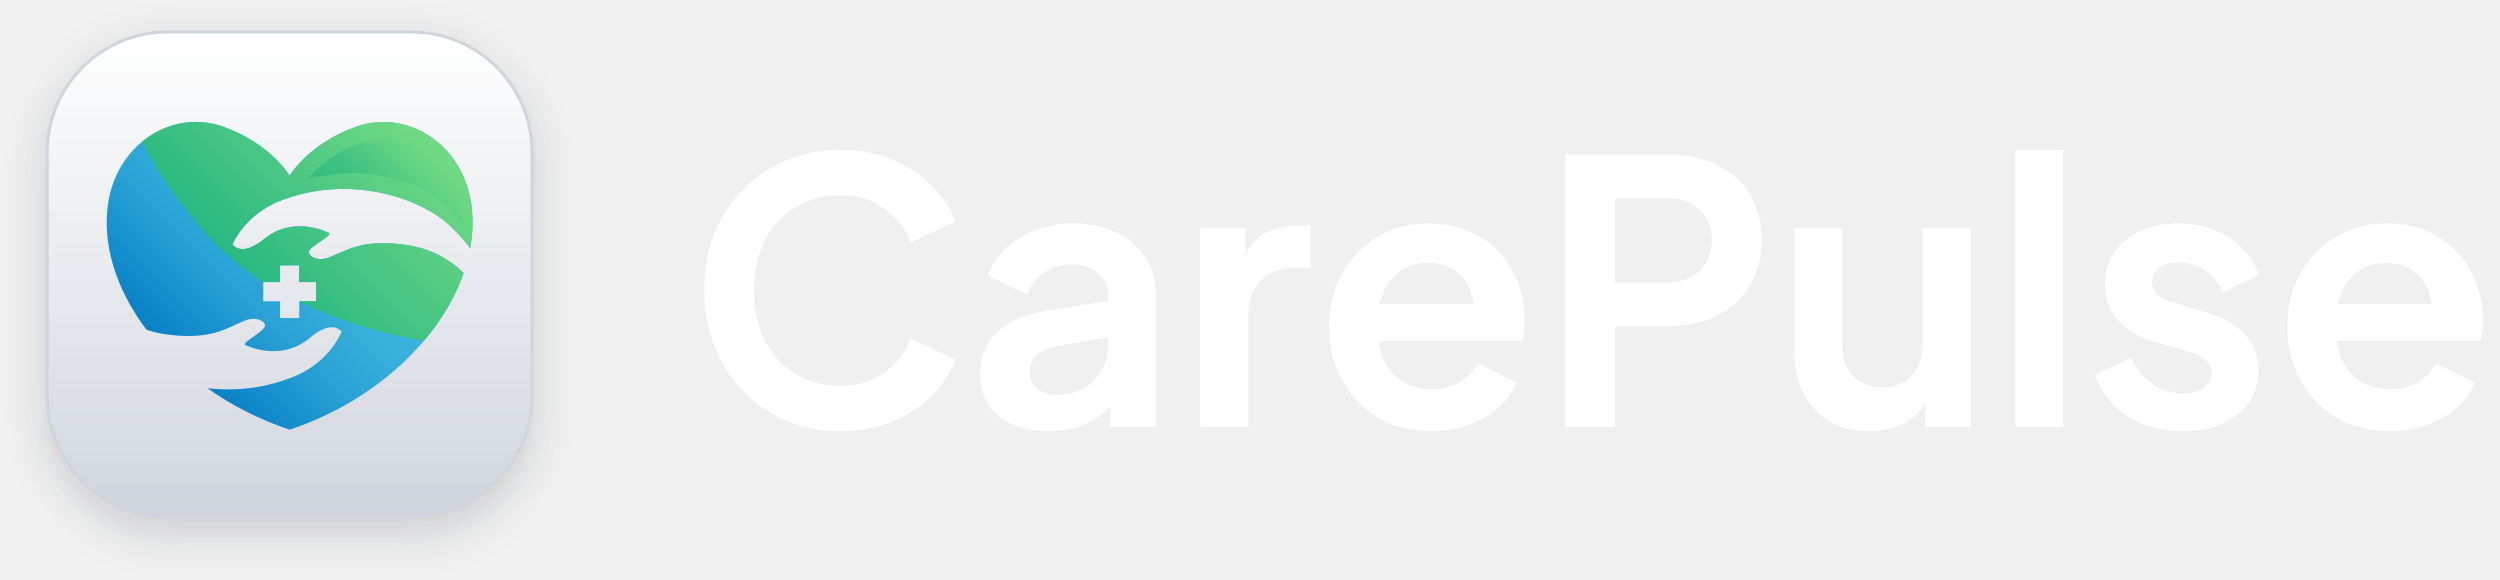
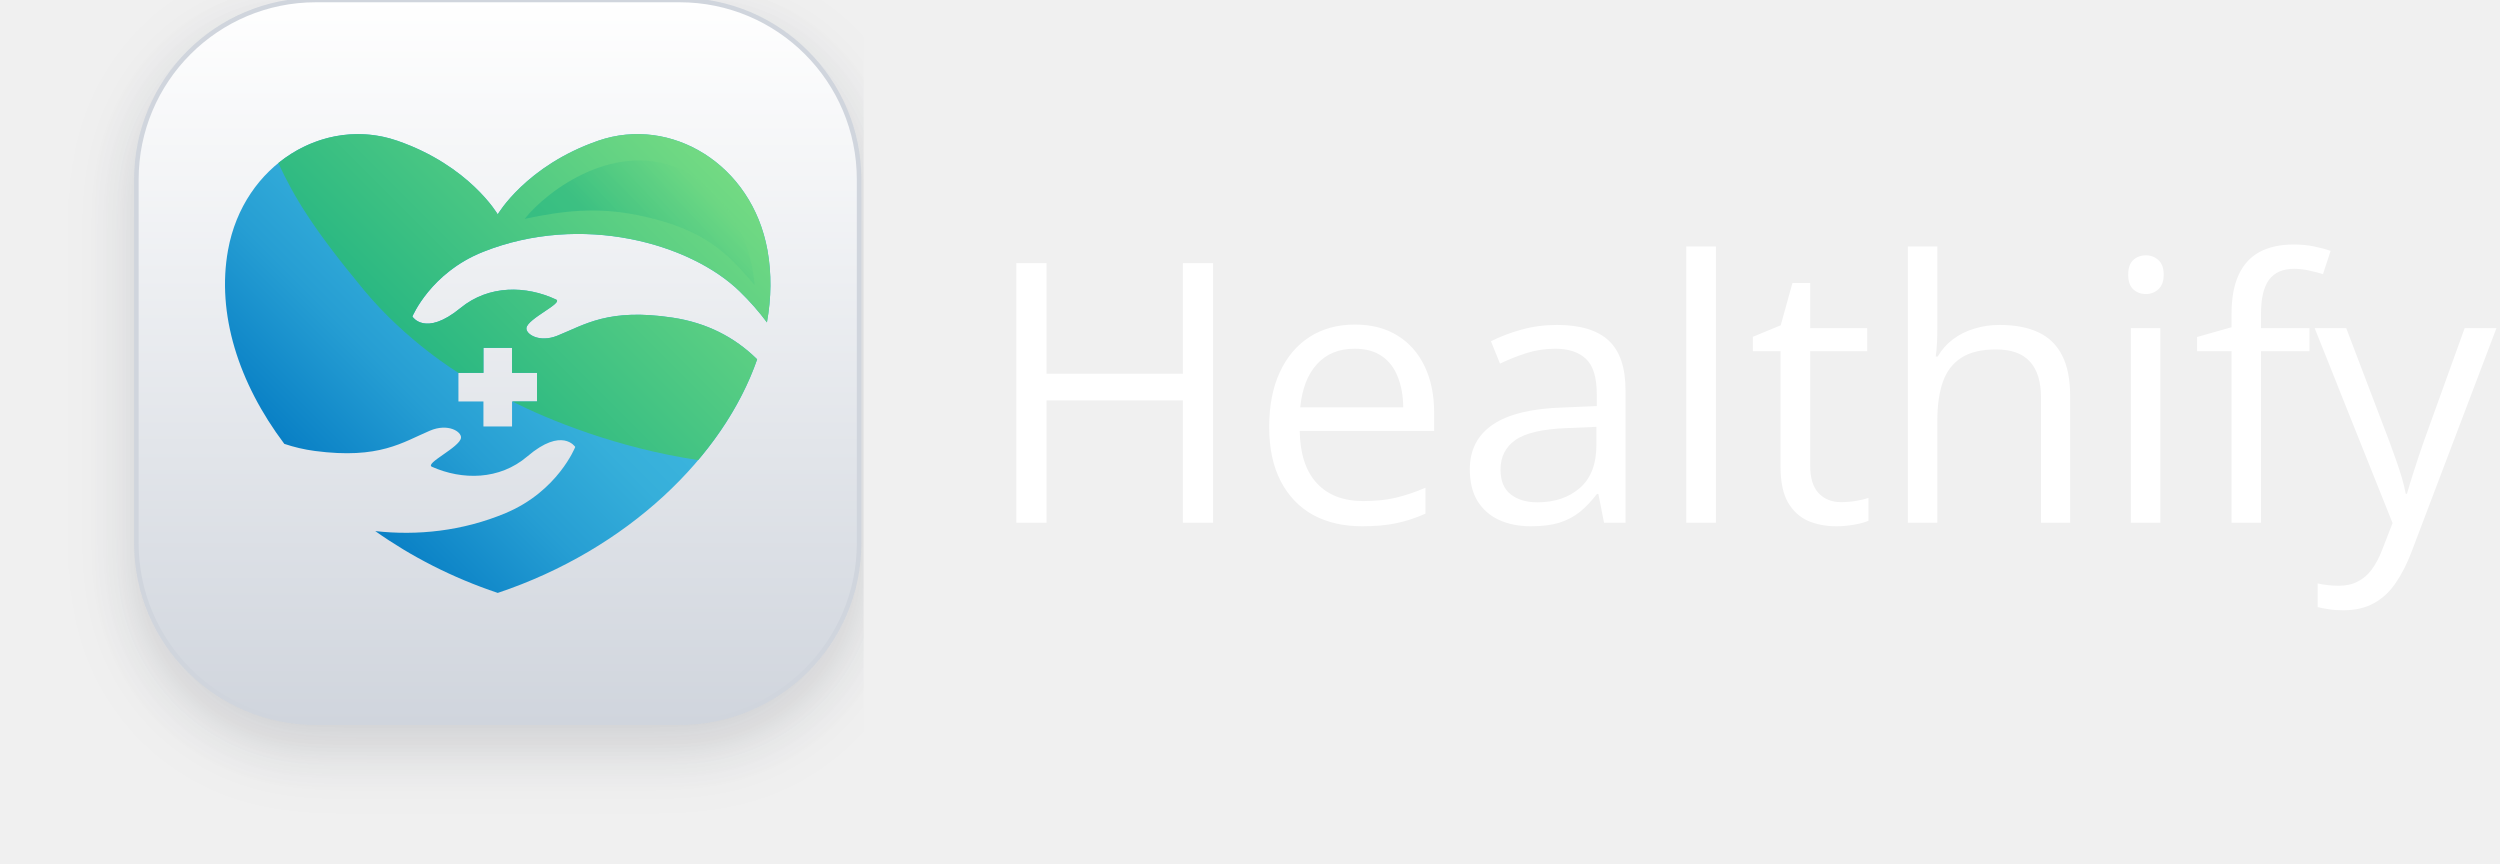
- <svg xmlns="http://www.w3.org/2000/svg" width="164" height="38" viewBox="0 0 164 38" fill="none">
-   <g filter="url(#filter0_dd_4155_249)">
-     <rect x="3.1" y="2.1" width="31.8" height="31.8" rx="7.9" fill="white" />
-     <rect x="3.1" y="2.1" width="31.8" height="31.8" rx="7.9" fill="url(#paint0_linear_4155_249)" />
-     <rect x="3.1" y="2.1" width="31.8" height="31.8" rx="7.9" stroke="#D0D5DD" stroke-width="0.2" />
-     <path d="M18.355 13.183C22.71 11.45 27.474 12.818 29.637 14.913C30.106 15.367 30.504 15.828 30.845 16.285C31.039 15.211 31.055 14.14 30.868 13.105C30.185 9.326 26.619 7.186 23.423 8.291C20.241 9.392 19 11.532 19 11.532C19 11.532 17.759 9.392 14.578 8.291C11.381 7.186 7.816 9.327 7.133 13.105C6.628 15.894 7.584 18.939 9.61 21.63C10.037 21.773 10.485 21.881 10.959 21.943C13.798 22.316 14.818 21.557 16.018 21.049C16.814 20.711 17.413 21.094 17.384 21.363C17.339 21.779 15.769 22.489 16.106 22.639C17.435 23.228 19.072 23.233 20.305 22.18C21.838 20.871 22.411 21.766 22.411 21.766C22.411 21.766 21.65 23.708 19.358 24.672C17.446 25.476 15.442 25.674 13.611 25.468C15.19 26.585 17.003 27.52 19 28.188C24.71 26.278 28.928 22.187 30.415 17.91C29.407 16.916 28.172 16.299 26.699 16.076C23.867 15.647 22.832 16.386 21.623 16.871C20.82 17.193 20.229 16.798 20.263 16.53C20.316 16.115 21.9 15.435 21.566 15.279C20.249 14.663 18.613 14.626 17.358 15.655C15.8 16.933 15.245 16.027 15.245 16.027C15.245 16.027 16.044 14.101 18.355 13.183ZM17.271 18.505H18.371V17.405H19.63V18.505H20.73V19.764H19.63V20.864H18.371V19.764H17.271V18.505Z" fill="url(#paint1_linear_4155_249)" />
-     <path d="M17.271 18.505H18.371V17.405H19.63V18.505H20.73V19.764H19.638C21.26 20.583 24.238 21.803 27.818 22.345C28.996 20.952 29.881 19.443 30.414 17.91C29.407 16.916 28.171 16.3 26.699 16.076C23.867 15.647 22.832 16.386 21.623 16.871C20.82 17.193 20.228 16.798 20.263 16.53C20.316 16.115 21.9 15.435 21.566 15.279C20.249 14.663 18.612 14.626 17.358 15.655C15.8 16.933 15.244 16.027 15.244 16.027C15.244 16.027 16.044 14.101 18.354 13.182C22.71 11.45 27.474 12.818 29.637 14.913C30.106 15.367 30.504 15.827 30.845 16.285C31.039 15.21 31.055 14.14 30.868 13.105C30.184 9.326 26.619 7.185 23.423 8.291C20.241 9.392 19 11.532 19 11.532C19 11.532 17.759 9.392 14.577 8.291C12.752 7.659 10.807 8.088 9.346 9.275C10.032 10.744 10.836 12.117 13.125 14.877C14.987 17.122 17.271 18.505 17.271 18.505Z" fill="url(#paint2_linear_4155_249)" />
-     <path opacity="0.31" d="M27.277 9.649C24.271 8.139 21.169 10.489 20.185 11.73C21.882 11.372 23.367 11.189 25.246 11.584C28.025 12.168 29.065 13.171 30.306 14.654C30.087 11.907 28.352 10.19 27.277 9.649Z" fill="url(#paint3_linear_4155_249)" />
+ <svg xmlns="http://www.w3.org/2000/svg" width="110" height="38" viewBox="0 0 110 38" fill="none">
+   <g id="logo-icon 1" clip-path="url(#clip0_0_1)">
+     <g id="Group" filter="url(#filter0_dd_0_1)">
+       <path id="Vector" d="M29.9 0H13.9C9.537 0 6 3.537 6 7.9V23.9C6 28.263 9.537 31.8 13.9 31.8H29.9C34.263 31.8 37.8 28.263 37.8 23.9V7.9C37.8 3.537 34.263 0 29.9 0Z" fill="white" />
+       <path id="Vector_2" d="M29.9 0H13.9C9.537 0 6 3.537 6 7.9V23.9C6 28.263 9.537 31.8 13.9 31.8H29.9C34.263 31.8 37.8 28.263 37.8 23.9V7.9C37.8 3.537 34.263 0 29.9 0Z" fill="url(#paint0_linear_0_1)" />
+       <path id="Vector_3" d="M29.9 0H13.9C9.537 0 6 3.537 6 7.9V23.9C6 28.263 9.537 31.8 13.9 31.8H29.9C34.263 31.8 37.8 28.263 37.8 23.9V7.9C37.8 3.537 34.263 0 29.9 0Z" stroke="#D0D5DD" stroke-width="0.2" />
+       <path id="Vector_4" d="M21.255 11.083C25.61 9.35 30.374 10.719 32.537 12.813C33.006 13.267 33.404 13.727 33.745 14.185C33.939 13.111 33.955 12.04 33.768 11.005C33.085 7.226 29.52 5.086 26.323 6.191C23.142 7.292 21.901 9.432 21.901 9.432C21.901 9.432 20.66 7.292 17.478 6.191C14.281 5.086 10.716 7.227 10.033 11.005C9.528 13.794 10.484 16.839 12.51 19.53C12.937 19.673 13.385 19.781 13.859 19.843C16.698 20.216 17.718 19.457 18.918 18.949C19.714 18.611 20.313 18.994 20.284 19.263C20.239 19.679 18.669 20.39 19.006 20.539C20.335 21.128 21.972 21.133 23.205 20.08C24.738 18.771 25.311 19.666 25.311 19.666C25.311 19.666 24.55 21.608 22.258 22.572C20.346 23.376 18.342 23.574 16.511 23.368C18.09 24.485 19.904 25.42 21.901 26.088C27.61 24.178 31.828 20.087 33.315 15.81C32.307 14.816 31.072 14.2 29.599 13.976C26.767 13.547 25.732 14.286 24.523 14.771C23.72 15.093 23.128 14.698 23.163 14.43C23.216 14.015 24.8 13.335 24.466 13.179C23.149 12.563 21.512 12.526 20.259 13.555C18.7 14.833 18.145 13.927 18.145 13.927C18.145 13.927 18.944 12.002 21.255 11.083ZM20.171 16.405H21.271V15.305H22.53V16.405H23.63V17.664H22.53V18.764H21.271V17.664H20.171V16.405Z" fill="url(#paint1_linear_0_1)" />
+       <path id="Vector_5" d="M20.171 16.405H21.271V15.305H22.53V16.405H23.63V17.664H22.538C24.16 18.483 27.138 19.703 30.718 20.245C31.896 18.852 32.781 17.343 33.314 15.81C32.307 14.816 31.071 14.2 29.599 13.976C26.767 13.547 25.732 14.286 24.523 14.771C23.72 15.093 23.128 14.698 23.163 14.43C23.216 14.015 24.8 13.335 24.466 13.179C23.149 12.563 21.512 12.526 20.258 13.555C18.7 14.833 18.144 13.927 18.144 13.927C18.144 13.927 18.944 12.001 21.254 11.082C25.61 9.35 30.374 10.718 32.537 12.813C33.006 13.267 33.404 13.727 33.745 14.185C33.939 13.11 33.955 12.04 33.768 11.005C33.084 7.226 29.519 5.085 26.323 6.191C23.141 7.292 21.9 9.432 21.9 9.432C21.9 9.432 20.659 7.292 17.477 6.191C15.652 5.559 13.707 5.988 12.246 7.175C12.932 8.644 13.736 10.017 16.025 12.777C17.887 15.022 20.171 16.405 20.171 16.405Z" fill="url(#paint2_linear_0_1)" />
+       <path id="Vector_6" opacity="0.31" d="M30.177 7.55C27.171 6.039 24.069 8.389 23.085 9.63C24.782 9.273 26.267 9.089 28.146 9.484C30.925 10.068 31.965 11.072 33.206 12.554C32.987 9.807 31.252 8.09 30.177 7.55Z" fill="url(#paint3_linear_0_1)" />
+     </g>
  </g>
-   <path d="M55.128 28.288C53.848 28.288 52.664 28.056 51.576 27.592C50.504 27.128 49.56 26.48 48.744 25.648C47.944 24.816 47.32 23.84 46.872 22.72C46.424 21.6 46.2 20.376 46.2 19.048C46.2 17.72 46.416 16.496 46.848 15.376C47.296 14.24 47.92 13.264 48.72 12.448C49.536 11.616 50.488 10.976 51.576 10.528C52.664 10.064 53.848 9.832 55.128 9.832C56.408 9.832 57.552 10.048 58.56 10.48C59.584 10.912 60.448 11.488 61.152 12.208C61.856 12.912 62.36 13.688 62.664 14.536L59.736 15.904C59.4 15.008 58.832 14.272 58.032 13.696C57.232 13.104 56.264 12.808 55.128 12.808C54.008 12.808 53.016 13.072 52.152 13.6C51.304 14.128 50.64 14.856 50.16 15.784C49.696 16.712 49.464 17.8 49.464 19.048C49.464 20.296 49.696 21.392 50.16 22.336C50.64 23.264 51.304 23.992 52.152 24.52C53.016 25.048 54.008 25.312 55.128 25.312C56.264 25.312 57.232 25.024 58.032 24.448C58.832 23.856 59.4 23.112 59.736 22.216L62.664 23.584C62.36 24.432 61.856 25.216 61.152 25.936C60.448 26.64 59.584 27.208 58.56 27.64C57.552 28.072 56.408 28.288 55.128 28.288ZM68.776 28.288C67.864 28.288 67.072 28.136 66.4 27.832C65.728 27.528 65.208 27.096 64.84 26.536C64.472 25.96 64.288 25.296 64.288 24.544C64.288 23.824 64.448 23.184 64.768 22.624C65.088 22.048 65.584 21.568 66.256 21.184C66.928 20.8 67.776 20.528 68.8 20.368L73.072 19.672V22.072L69.4 22.696C68.776 22.808 68.312 23.008 68.008 23.296C67.704 23.584 67.552 23.96 67.552 24.424C67.552 24.872 67.72 25.232 68.056 25.504C68.408 25.76 68.84 25.888 69.352 25.888C70.008 25.888 70.584 25.752 71.08 25.48C71.592 25.192 71.984 24.8 72.256 24.304C72.544 23.808 72.688 23.264 72.688 22.672V19.312C72.688 18.752 72.464 18.288 72.016 17.92C71.584 17.536 71.008 17.344 70.288 17.344C69.616 17.344 69.016 17.528 68.488 17.896C67.976 18.248 67.6 18.72 67.36 19.312L64.792 18.064C65.048 17.376 65.448 16.784 65.992 16.288C66.552 15.776 67.208 15.376 67.96 15.088C68.712 14.8 69.528 14.656 70.408 14.656C71.48 14.656 72.424 14.856 73.24 15.256C74.056 15.64 74.688 16.184 75.136 16.888C75.6 17.576 75.832 18.384 75.832 19.312V28H72.856V25.768L73.528 25.72C73.192 26.28 72.792 26.752 72.328 27.136C71.864 27.504 71.336 27.792 70.744 28C70.152 28.192 69.496 28.288 68.776 28.288ZM78.737 28V14.944H81.689V17.848L81.449 17.416C81.753 16.44 82.225 15.76 82.865 15.376C83.521 14.992 84.305 14.8 85.217 14.8H85.985V17.584H84.857C83.961 17.584 83.241 17.864 82.697 18.424C82.153 18.968 81.881 19.736 81.881 20.728V28H78.737ZM93.906 28.288C92.562 28.288 91.386 27.984 90.378 27.376C89.37 26.768 88.586 25.944 88.026 24.904C87.466 23.864 87.186 22.712 87.186 21.448C87.186 20.136 87.466 18.976 88.026 17.968C88.602 16.944 89.378 16.136 90.354 15.544C91.346 14.952 92.45 14.656 93.666 14.656C94.69 14.656 95.586 14.824 96.354 15.16C97.138 15.496 97.802 15.96 98.346 16.552C98.89 17.144 99.306 17.824 99.594 18.592C99.882 19.344 100.026 20.16 100.026 21.04C100.026 21.264 100.01 21.496 99.978 21.736C99.962 21.976 99.922 22.184 99.858 22.36H89.778V19.96H98.082L96.594 21.088C96.738 20.352 96.698 19.696 96.474 19.12C96.266 18.544 95.914 18.088 95.418 17.752C94.938 17.416 94.354 17.248 93.666 17.248C93.01 17.248 92.426 17.416 91.914 17.752C91.402 18.072 91.01 18.552 90.738 19.192C90.482 19.816 90.386 20.576 90.45 21.472C90.386 22.272 90.49 22.984 90.762 23.608C91.05 24.216 91.466 24.688 92.01 25.024C92.57 25.36 93.21 25.528 93.93 25.528C94.65 25.528 95.258 25.376 95.754 25.072C96.266 24.768 96.666 24.36 96.954 23.848L99.498 25.096C99.242 25.72 98.842 26.272 98.298 26.752C97.754 27.232 97.106 27.608 96.354 27.88C95.618 28.152 94.802 28.288 93.906 28.288ZM102.673 28V10.12H109.345C110.561 10.12 111.633 10.344 112.561 10.792C113.505 11.224 114.241 11.864 114.769 12.712C115.297 13.544 115.561 14.56 115.561 15.76C115.561 16.944 115.289 17.96 114.745 18.808C114.217 19.64 113.489 20.28 112.561 20.728C111.633 21.176 110.561 21.4 109.345 21.4H105.937V28H102.673ZM105.937 18.52H109.393C109.985 18.52 110.497 18.408 110.929 18.184C111.361 17.944 111.697 17.616 111.937 17.2C112.177 16.784 112.297 16.304 112.297 15.76C112.297 15.2 112.177 14.72 111.937 14.32C111.697 13.904 111.361 13.584 110.929 13.36C110.497 13.12 109.985 13 109.393 13H105.937V18.52ZM122.628 28.288C121.62 28.288 120.74 28.064 119.988 27.616C119.252 27.168 118.684 26.544 118.284 25.744C117.9 24.944 117.708 24.008 117.708 22.936V14.944H120.852V22.672C120.852 23.216 120.956 23.696 121.164 24.112C121.388 24.512 121.7 24.832 122.1 25.072C122.516 25.296 122.98 25.408 123.492 25.408C124.004 25.408 124.46 25.296 124.86 25.072C125.26 24.832 125.572 24.504 125.796 24.088C126.02 23.672 126.132 23.176 126.132 22.6V14.944H129.276V28H126.3V25.432L126.564 25.888C126.26 26.688 125.756 27.288 125.052 27.688C124.364 28.088 123.556 28.288 122.628 28.288ZM132.198 28V9.832H135.342V28H132.198ZM143.213 28.288C141.821 28.288 140.605 27.96 139.565 27.304C138.541 26.632 137.837 25.728 137.453 24.592L139.805 23.464C140.141 24.2 140.605 24.776 141.197 25.192C141.805 25.608 142.477 25.816 143.213 25.816C143.789 25.816 144.245 25.688 144.581 25.432C144.917 25.176 145.085 24.84 145.085 24.424C145.085 24.168 145.013 23.96 144.869 23.8C144.741 23.624 144.557 23.48 144.317 23.368C144.093 23.24 143.845 23.136 143.573 23.056L141.437 22.456C140.333 22.136 139.493 21.648 138.917 20.992C138.357 20.336 138.077 19.56 138.077 18.664C138.077 17.864 138.277 17.168 138.677 16.576C139.093 15.968 139.661 15.496 140.381 15.16C141.117 14.824 141.957 14.656 142.901 14.656C144.133 14.656 145.221 14.952 146.165 15.544C147.109 16.136 147.781 16.968 148.181 18.04L145.781 19.168C145.557 18.576 145.181 18.104 144.653 17.752C144.125 17.4 143.533 17.224 142.877 17.224C142.349 17.224 141.933 17.344 141.629 17.584C141.325 17.824 141.173 18.136 141.173 18.52C141.173 18.76 141.237 18.968 141.365 19.144C141.493 19.32 141.669 19.464 141.893 19.576C142.133 19.688 142.405 19.792 142.709 19.888L144.797 20.512C145.869 20.832 146.693 21.312 147.269 21.952C147.861 22.592 148.157 23.376 148.157 24.304C148.157 25.088 147.949 25.784 147.533 26.392C147.117 26.984 146.541 27.448 145.805 27.784C145.069 28.12 144.205 28.288 143.213 28.288ZM156.765 28.288C155.421 28.288 154.245 27.984 153.237 27.376C152.229 26.768 151.445 25.944 150.885 24.904C150.325 23.864 150.045 22.712 150.045 21.448C150.045 20.136 150.325 18.976 150.885 17.968C151.461 16.944 152.237 16.136 153.213 15.544C154.205 14.952 155.309 14.656 156.525 14.656C157.549 14.656 158.445 14.824 159.213 15.16C159.997 15.496 160.661 15.96 161.205 16.552C161.749 17.144 162.165 17.824 162.453 18.592C162.741 19.344 162.885 20.16 162.885 21.04C162.885 21.264 162.869 21.496 162.837 21.736C162.821 21.976 162.781 22.184 162.717 22.36H152.637V19.96H160.941L159.453 21.088C159.597 20.352 159.557 19.696 159.333 19.12C159.125 18.544 158.773 18.088 158.277 17.752C157.797 17.416 157.213 17.248 156.525 17.248C155.869 17.248 155.285 17.416 154.773 17.752C154.261 18.072 153.869 18.552 153.597 19.192C153.341 19.816 153.245 20.576 153.309 21.472C153.245 22.272 153.349 22.984 153.621 23.608C153.909 24.216 154.325 24.688 154.869 25.024C155.429 25.36 156.069 25.528 156.789 25.528C157.509 25.528 158.117 25.376 158.613 25.072C159.125 24.768 159.525 24.36 159.813 23.848L162.357 25.096C162.101 25.72 161.701 26.272 161.157 26.752C160.613 27.232 159.965 27.608 159.213 27.88C158.477 28.152 157.661 28.288 156.765 28.288Z" fill="white" />
+   <path id="Healthify" d="M53.375 23H52.047V17.617H46.047V23H44.719V11.578H46.047V16.445H52.047V11.578H53.375V23ZM59.617 14.281C60.346 14.281 60.971 14.443 61.492 14.766C62.013 15.088 62.411 15.542 62.688 16.125C62.964 16.703 63.102 17.38 63.102 18.156V18.961H57.188C57.203 19.966 57.453 20.732 57.938 21.258C58.422 21.784 59.104 22.047 59.984 22.047C60.526 22.047 61.005 21.997 61.422 21.898C61.839 21.799 62.271 21.654 62.719 21.461V22.602C62.286 22.794 61.857 22.935 61.43 23.023C61.008 23.112 60.508 23.156 59.93 23.156C59.107 23.156 58.388 22.99 57.773 22.656C57.164 22.318 56.69 21.823 56.352 21.172C56.013 20.521 55.844 19.724 55.844 18.781C55.844 17.859 55.997 17.062 56.305 16.391C56.617 15.713 57.055 15.193 57.617 14.828C58.185 14.463 58.852 14.281 59.617 14.281ZM59.602 15.344C58.909 15.344 58.357 15.57 57.945 16.023C57.534 16.477 57.289 17.109 57.211 17.922H61.742C61.737 17.412 61.656 16.963 61.5 16.578C61.349 16.188 61.117 15.885 60.805 15.672C60.492 15.453 60.091 15.344 59.602 15.344ZM68.508 14.297C69.529 14.297 70.287 14.526 70.781 14.984C71.276 15.443 71.523 16.174 71.523 17.18V23H70.578L70.328 21.734H70.266C70.026 22.047 69.776 22.31 69.516 22.523C69.255 22.732 68.953 22.891 68.609 23C68.271 23.104 67.854 23.156 67.359 23.156C66.838 23.156 66.375 23.065 65.969 22.883C65.568 22.701 65.25 22.424 65.016 22.055C64.787 21.685 64.672 21.216 64.672 20.648C64.672 19.794 65.01 19.138 65.688 18.68C66.365 18.221 67.396 17.971 68.781 17.93L70.258 17.867V17.344C70.258 16.604 70.099 16.086 69.781 15.789C69.463 15.492 69.016 15.344 68.438 15.344C67.99 15.344 67.562 15.409 67.156 15.539C66.75 15.669 66.365 15.823 66 16L65.602 15.016C65.987 14.818 66.43 14.648 66.93 14.508C67.43 14.367 67.956 14.297 68.508 14.297ZM70.242 18.781L68.938 18.836C67.87 18.878 67.117 19.052 66.68 19.359C66.242 19.667 66.023 20.102 66.023 20.664C66.023 21.154 66.172 21.516 66.469 21.75C66.766 21.984 67.159 22.102 67.648 22.102C68.409 22.102 69.031 21.891 69.516 21.469C70 21.047 70.242 20.414 70.242 19.57V18.781ZM75.5 23H74.195V10.844H75.5V23ZM81.008 22.094C81.221 22.094 81.44 22.076 81.664 22.039C81.888 22.003 82.07 21.958 82.211 21.906V22.914C82.06 22.982 81.849 23.039 81.578 23.086C81.312 23.133 81.052 23.156 80.797 23.156C80.344 23.156 79.932 23.078 79.562 22.922C79.193 22.76 78.896 22.49 78.672 22.109C78.453 21.729 78.344 21.203 78.344 20.531V15.453H77.125V14.82L78.352 14.312L78.867 12.453H79.648V14.438H82.156V15.453H79.648V20.492C79.648 21.029 79.771 21.43 80.016 21.695C80.266 21.961 80.596 22.094 81.008 22.094ZM85.242 10.844V14.477C85.242 14.685 85.237 14.896 85.227 15.109C85.216 15.318 85.198 15.51 85.172 15.688H85.258C85.435 15.385 85.659 15.133 85.93 14.93C86.206 14.721 86.518 14.565 86.867 14.461C87.216 14.352 87.586 14.297 87.977 14.297C88.664 14.297 89.237 14.406 89.695 14.625C90.159 14.844 90.505 15.182 90.734 15.641C90.969 16.099 91.086 16.693 91.086 17.422V23H89.805V17.508C89.805 16.794 89.641 16.26 89.312 15.906C88.99 15.552 88.492 15.375 87.82 15.375C87.185 15.375 86.677 15.497 86.297 15.742C85.922 15.982 85.651 16.336 85.484 16.805C85.323 17.273 85.242 17.846 85.242 18.523V23H83.945V10.844H85.242ZM95.055 14.438V23H93.758V14.438H95.055ZM94.422 11.234C94.635 11.234 94.818 11.305 94.969 11.445C95.125 11.581 95.203 11.794 95.203 12.086C95.203 12.372 95.125 12.586 94.969 12.727C94.818 12.867 94.635 12.938 94.422 12.938C94.198 12.938 94.01 12.867 93.859 12.727C93.713 12.586 93.641 12.372 93.641 12.086C93.641 11.794 93.713 11.581 93.859 11.445C94.01 11.305 94.198 11.234 94.422 11.234ZM101.617 15.453H99.484V23H98.188V15.453H96.672V14.828L98.188 14.398V13.828C98.188 13.109 98.294 12.526 98.508 12.078C98.721 11.625 99.031 11.292 99.438 11.078C99.844 10.865 100.339 10.758 100.922 10.758C101.25 10.758 101.549 10.787 101.82 10.844C102.096 10.901 102.339 10.966 102.547 11.039L102.211 12.062C102.034 12.005 101.833 11.953 101.609 11.906C101.391 11.854 101.167 11.828 100.938 11.828C100.443 11.828 100.076 11.99 99.836 12.312C99.602 12.63 99.484 13.13 99.484 13.812V14.438H101.617V15.453ZM101.844 14.438H103.234L105.125 19.406C105.234 19.698 105.336 19.979 105.43 20.25C105.523 20.516 105.607 20.771 105.68 21.016C105.753 21.26 105.81 21.497 105.852 21.727H105.906C105.979 21.466 106.083 21.125 106.219 20.703C106.354 20.276 106.5 19.841 106.656 19.398L108.445 14.438H109.844L106.117 24.258C105.919 24.784 105.688 25.242 105.422 25.633C105.161 26.023 104.844 26.323 104.469 26.531C104.094 26.745 103.641 26.852 103.109 26.852C102.865 26.852 102.648 26.836 102.461 26.805C102.273 26.779 102.112 26.747 101.977 26.711V25.672C102.091 25.698 102.229 25.721 102.391 25.742C102.557 25.763 102.729 25.773 102.906 25.773C103.229 25.773 103.508 25.711 103.742 25.586C103.982 25.466 104.188 25.289 104.359 25.055C104.531 24.82 104.68 24.542 104.805 24.219L105.273 23.016L101.844 14.438Z" fill="white" />
  <defs>
-     <filter id="filter0_dd_4155_249" x="0" y="0" width="38" height="38" filterUnits="userSpaceOnUse" color-interpolation-filters="sRGB">
+     <filter id="filter0_dd_0_1" x="2.9" y="-2.1" width="38" height="38" filterUnits="userSpaceOnUse" color-interpolation-filters="sRGB">
      <feFlood flood-opacity="0" result="BackgroundImageFix" />
      <feColorMatrix in="SourceAlpha" type="matrix" values="0 0 0 0 0 0 0 0 0 0 0 0 0 0 0 0 0 0 127 0" result="hardAlpha" />
      <feOffset dy="1" />
      <feGaussianBlur stdDeviation="1" />
      <feColorMatrix type="matrix" values="0 0 0 0 0.063 0 0 0 0 0.094 0 0 0 0 0.157 0 0 0 0.06 0" />
-       <feBlend mode="normal" in2="BackgroundImageFix" result="effect1_dropShadow_4155_249" />
+       <feBlend mode="normal" in2="BackgroundImageFix" result="effect1_dropShadow_0_1" />
      <feColorMatrix in="SourceAlpha" type="matrix" values="0 0 0 0 0 0 0 0 0 0 0 0 0 0 0 0 0 0 127 0" result="hardAlpha" />
      <feOffset dy="1" />
      <feGaussianBlur stdDeviation="1.5" />
      <feColorMatrix type="matrix" values="0 0 0 0 0.063 0 0 0 0 0.094 0 0 0 0 0.157 0 0 0 0.1 0" />
-       <feBlend mode="normal" in2="effect1_dropShadow_4155_249" result="effect2_dropShadow_4155_249" />
-       <feBlend mode="normal" in="SourceGraphic" in2="effect2_dropShadow_4155_249" result="shape" />
+       <feBlend mode="normal" in2="effect1_dropShadow_0_1" result="effect2_dropShadow_0_1" />
+       <feBlend mode="normal" in="SourceGraphic" in2="effect2_dropShadow_0_1" result="shape" />
    </filter>
-     <linearGradient id="paint0_linear_4155_249" x1="19" y1="2" x2="19" y2="34" gradientUnits="userSpaceOnUse">
+     <linearGradient id="paint0_linear_0_1" x1="21.9" y1="-0.1" x2="21.9" y2="31.9" gradientUnits="userSpaceOnUse">
      <stop stop-color="white" />
      <stop offset="1" stop-color="#D0D5DD" />
    </linearGradient>
-     <linearGradient id="paint1_linear_4155_249" x1="10.199" y1="24.214" x2="27.835" y2="6.578" gradientUnits="userSpaceOnUse">
+     <linearGradient id="paint1_linear_0_1" x1="13.099" y1="22.114" x2="30.735" y2="4.478" gradientUnits="userSpaceOnUse">
      <stop stop-color="#0076C1" />
      <stop offset="0.074" stop-color="#0B82C6" />
      <stop offset="0.277" stop-color="#269ED3" />
      <stop offset="0.455" stop-color="#36AFDA" />
      <stop offset="0.587" stop-color="#3CB5DD" />
    </linearGradient>
-     <linearGradient id="paint2_linear_4155_249" x1="10.139" y1="24.254" x2="27.827" y2="6.565" gradientUnits="userSpaceOnUse">
+     <linearGradient id="paint2_linear_0_1" x1="13.039" y1="22.154" x2="30.727" y2="4.465" gradientUnits="userSpaceOnUse">
      <stop stop-color="#00A482" />
      <stop offset="1" stop-color="#79DD83" />
    </linearGradient>
-     <linearGradient id="paint3_linear_4155_249" x1="24.861" y1="13.507" x2="28.529" y2="10.113" gradientUnits="userSpaceOnUse">
+     <linearGradient id="paint3_linear_0_1" x1="27.761" y1="11.407" x2="31.429" y2="8.013" gradientUnits="userSpaceOnUse">
      <stop stop-color="#00A482" />
      <stop offset="1" stop-color="#79DD83" />
    </linearGradient>
+     <clipPath id="clip0_0_1">
+       <rect width="38" height="38" fill="white" />
+     </clipPath>
  </defs>
</svg>
